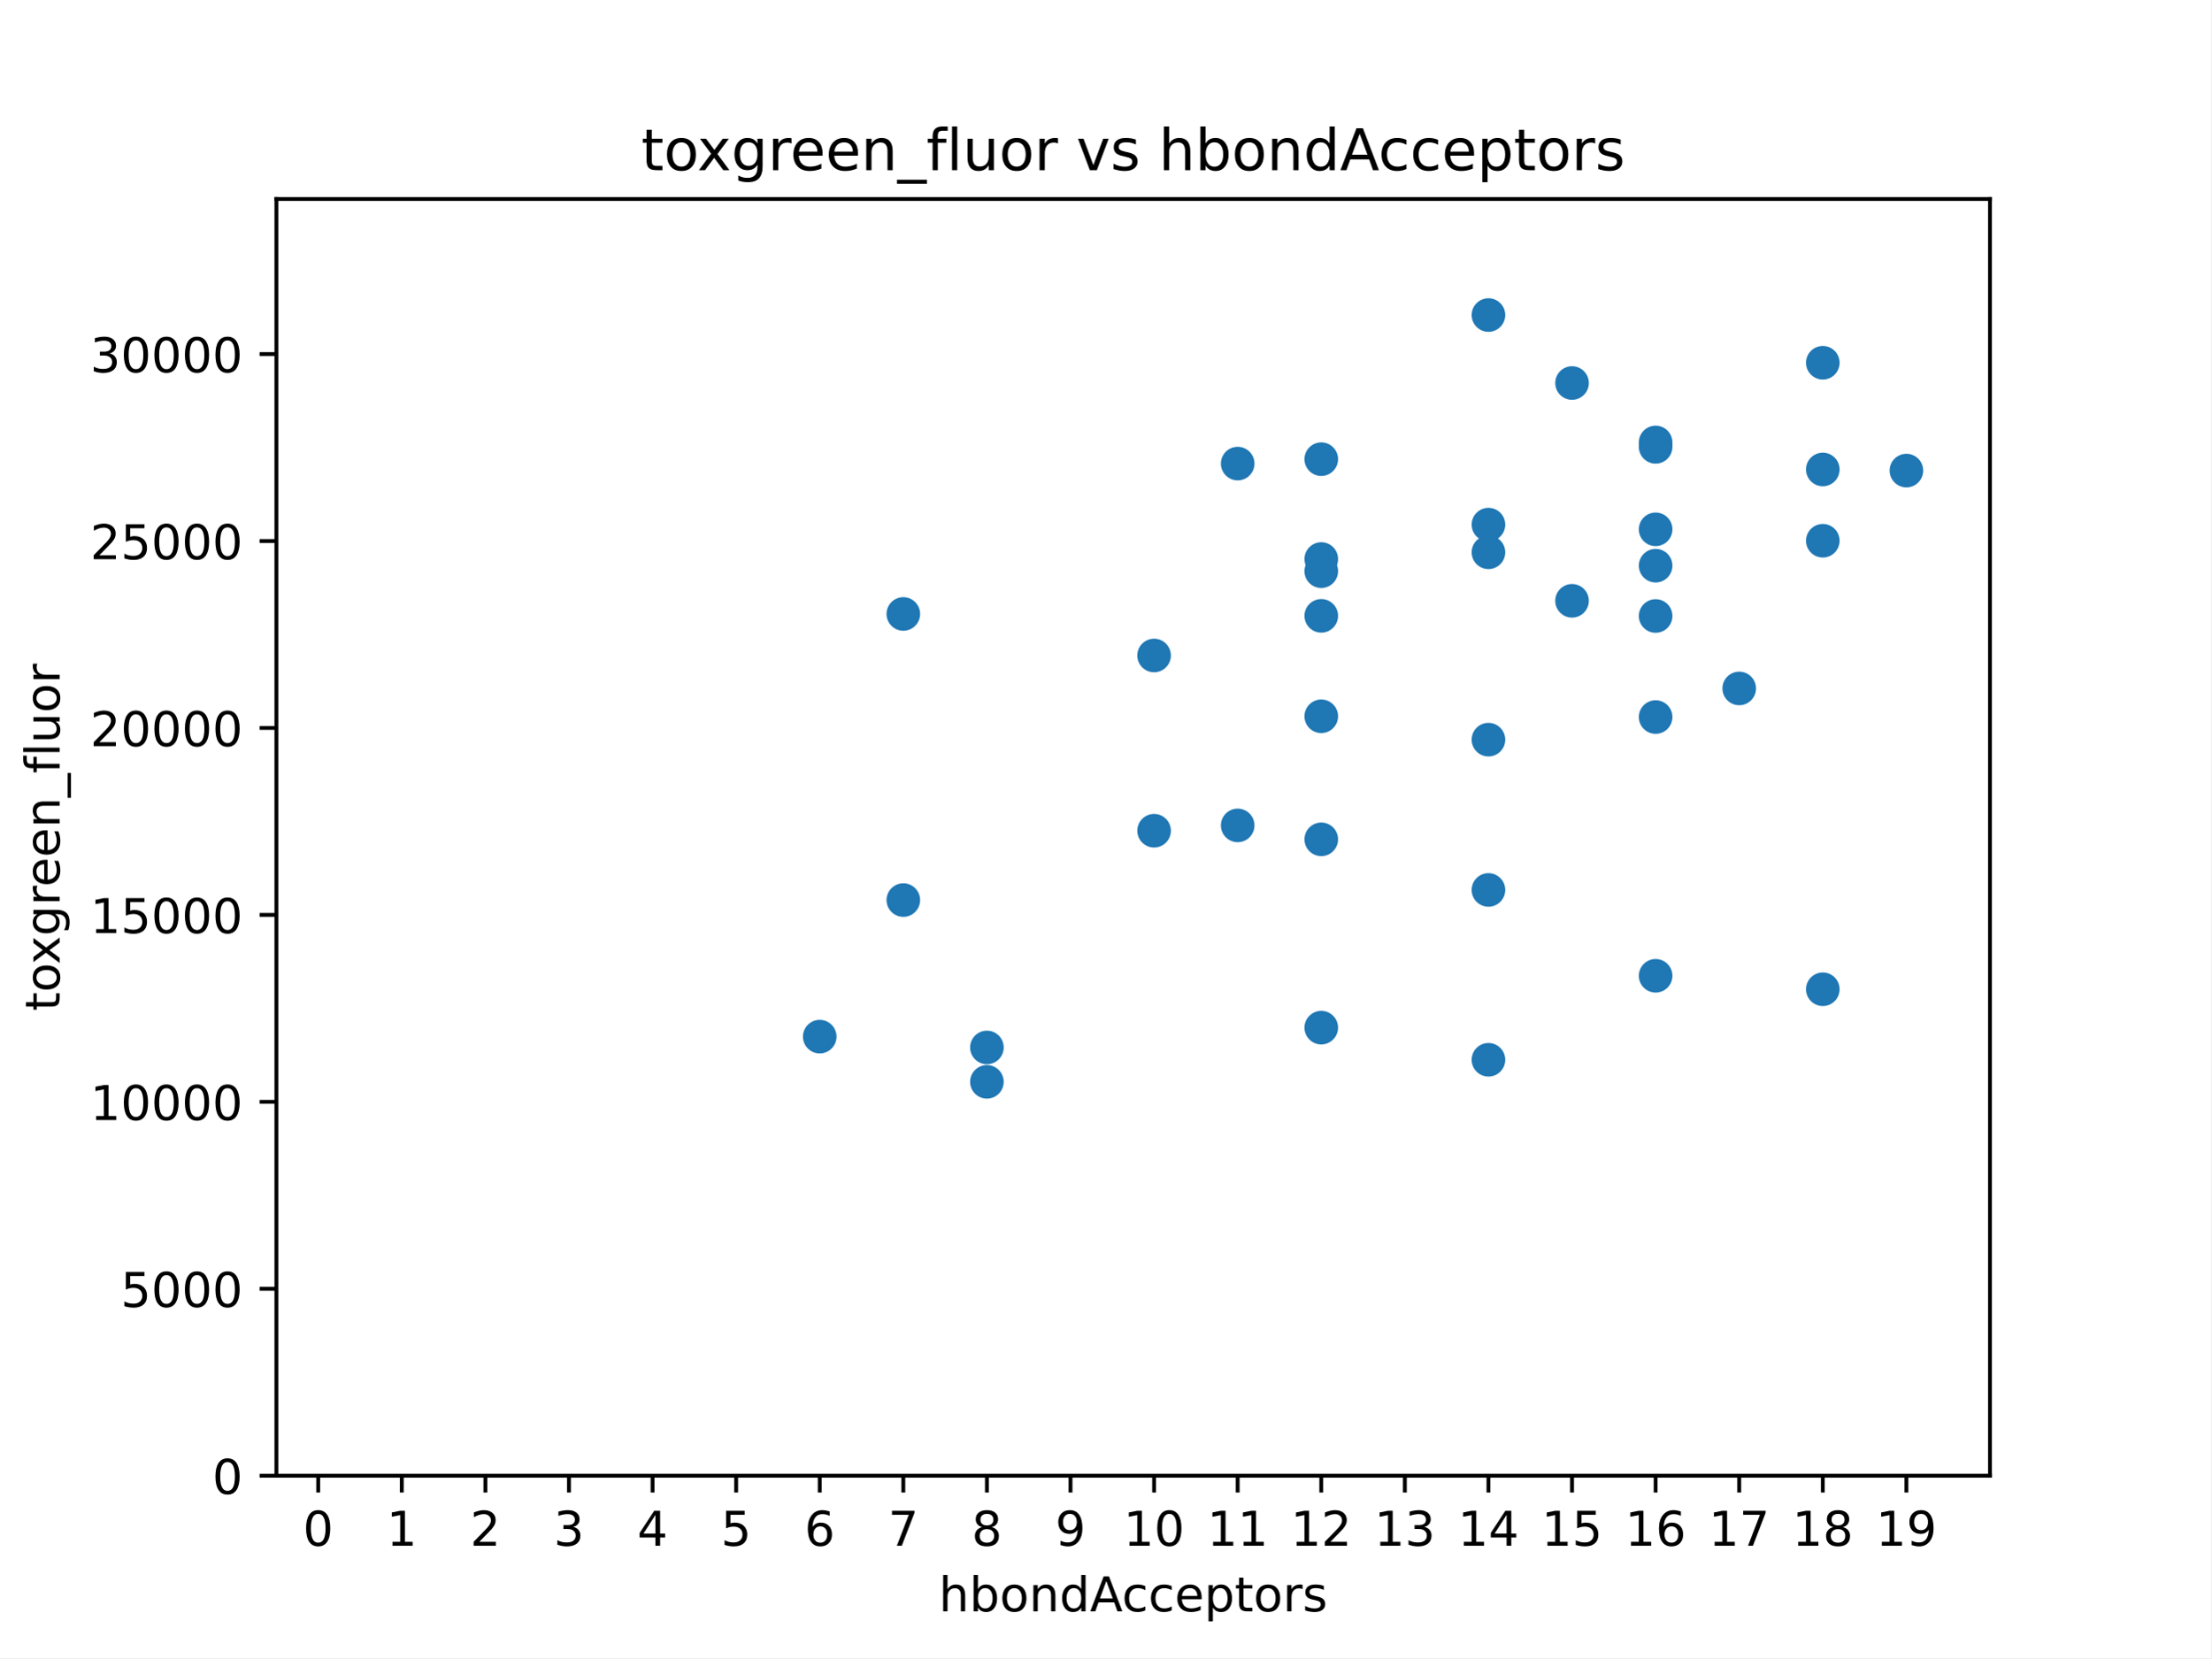
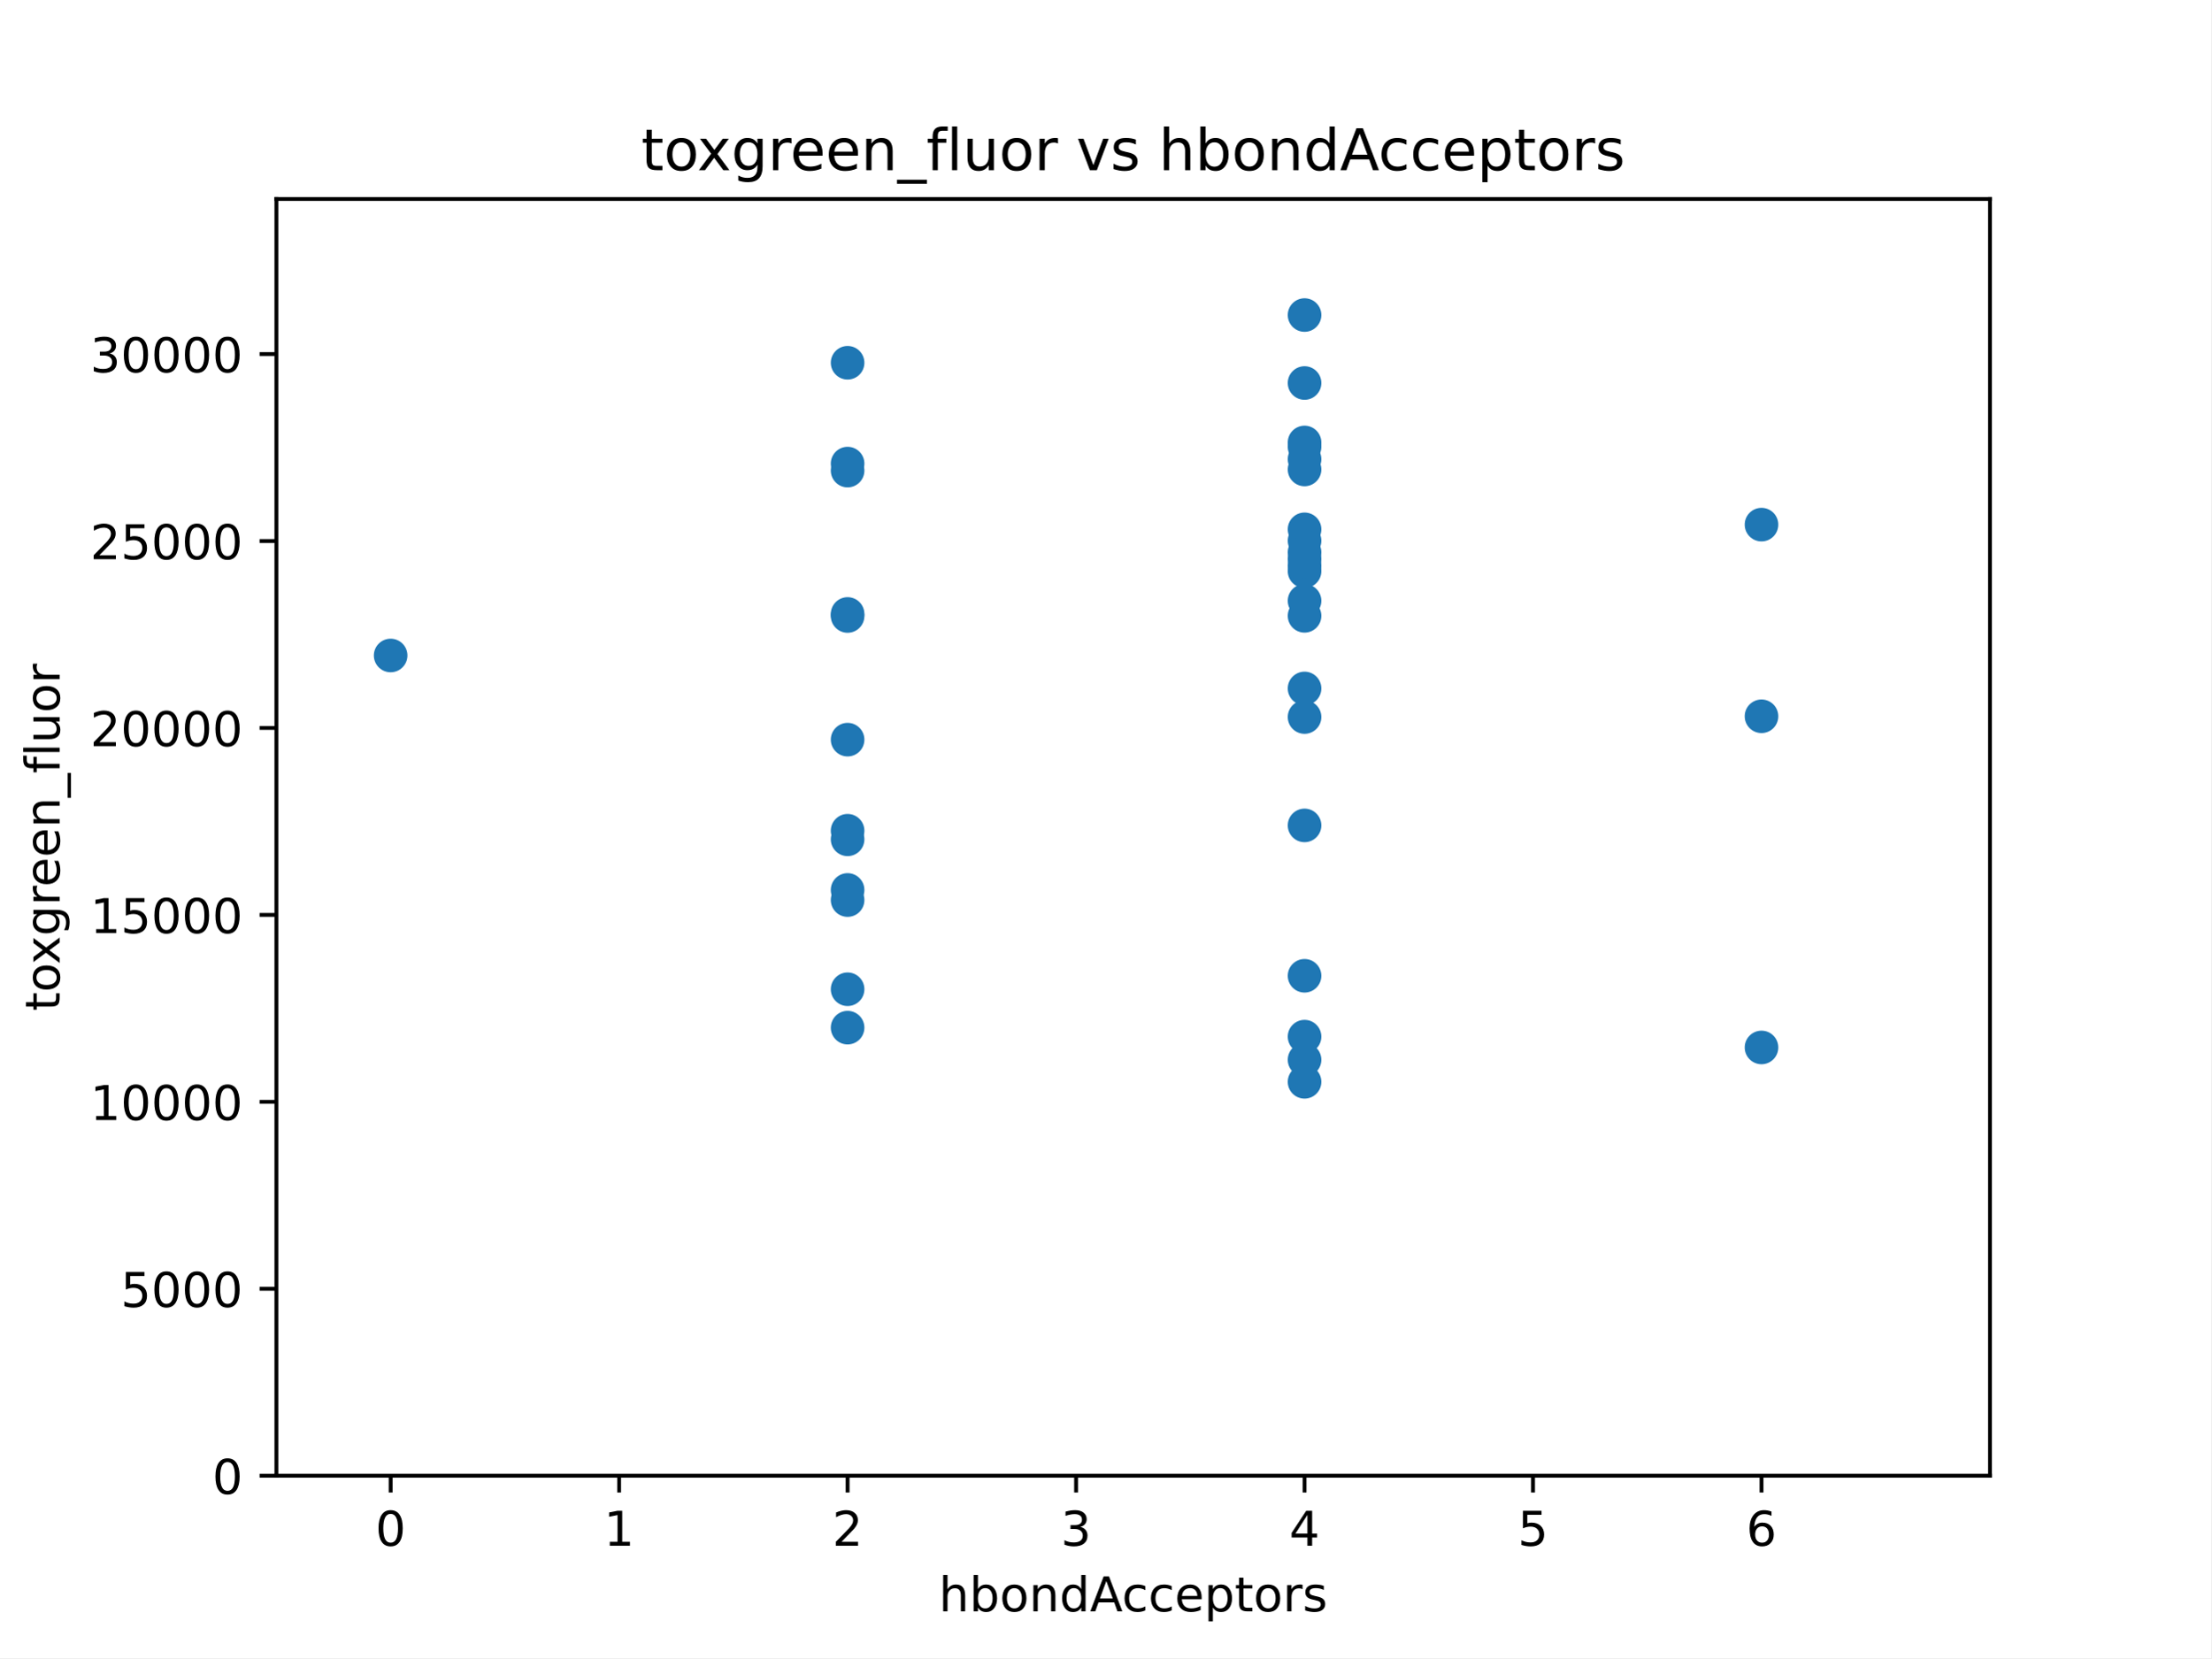
<svg xmlns="http://www.w3.org/2000/svg" xmlns:xlink="http://www.w3.org/1999/xlink" width="460.8pt" height="345.6pt" viewBox="0 0 460.8 345.6" version="1.1">
  <defs>
    <style type="text/css">*{stroke-linejoin: round; stroke-linecap: butt}</style>
  </defs>
  <g id="figure_1">
    <g id="patch_1">
      <path d="M 0 345.6  L 460.8 345.6  L 460.8 0  L 0 0  z " style="fill: #ffffff" />
    </g>
    <g id="axes_1">
      <g id="patch_2">
        <path d="M 57.6 307.584  L 414.72 307.584  L 414.72 41.472  L 57.6 41.472  z " style="fill: #ffffff" />
      </g>
      <g id="PathCollection_1">
        <defs>
-           <path id="ma840b0e74d" d="M 0 3  C 0.796 3 1.559 2.684 2.121 2.121  C 2.684 1.559 3 0.796 3 0  C 3 -0.796 2.684 -1.559 2.121 -2.121  C 1.559 -2.684 0.796 -3 0 -3  C -0.796 -3 -1.559 -2.684 -2.121 -2.121  C -2.684 -1.559 -3 -0.796 -3 0  C -3 0.796 -2.684 1.559 -2.121 2.121  C -1.559 2.684 -0.796 3 0 3  z " style="stroke: #1f77b4" />
+           <path id="mc84c717af8" d="M 0 3  C 0.796 3 1.559 2.684 2.121 2.121  C 2.684 1.559 3 0.796 3 0  C 3 -0.796 2.684 -1.559 2.121 -2.121  C 1.559 -2.684 0.796 -3 0 -3  C -0.796 -3 -1.559 -2.684 -2.121 -2.121  C -2.684 -1.559 -3 -0.796 -3 0  C -3 0.796 -2.684 1.559 -2.121 2.121  C -1.559 2.684 -0.796 3 0 3  z " style="stroke: #1f77b4" />
        </defs>
-         <g clip-path="url(#pe9f61f0a4e)">
-           <use xlink:href="#ma840b0e74d" x="379.879" y="75.608" style="fill: #1f77b4; stroke: #1f77b4" />
-           <use xlink:href="#ma840b0e74d" x="310.197" y="109.346" style="fill: #1f77b4; stroke: #1f77b4" />
-           <use xlink:href="#ma840b0e74d" x="327.618" y="125.226" style="fill: #1f77b4; stroke: #1f77b4" />
-           <use xlink:href="#ma840b0e74d" x="327.618" y="79.83" style="fill: #1f77b4; stroke: #1f77b4" />
-           <use xlink:href="#ma840b0e74d" x="397.3" y="98.082" style="fill: #1f77b4; stroke: #1f77b4" />
-           <use xlink:href="#ma840b0e74d" x="345.038" y="93.135" style="fill: #1f77b4; stroke: #1f77b4" />
-           <use xlink:href="#ma840b0e74d" x="379.879" y="97.848" style="fill: #1f77b4; stroke: #1f77b4" />
-           <use xlink:href="#ma840b0e74d" x="310.197" y="154.165" style="fill: #1f77b4; stroke: #1f77b4" />
-           <use xlink:href="#ma840b0e74d" x="345.038" y="128.39" style="fill: #1f77b4; stroke: #1f77b4" />
-           <use xlink:href="#ma840b0e74d" x="275.356" y="174.942" style="fill: #1f77b4; stroke: #1f77b4" />
-           <use xlink:href="#ma840b0e74d" x="345.038" y="110.325" style="fill: #1f77b4; stroke: #1f77b4" />
-           <use xlink:href="#ma840b0e74d" x="362.459" y="143.491" style="fill: #1f77b4; stroke: #1f77b4" />
-           <use xlink:href="#ma840b0e74d" x="345.038" y="92.218" style="fill: #1f77b4; stroke: #1f77b4" />
-           <use xlink:href="#ma840b0e74d" x="345.038" y="117.905" style="fill: #1f77b4; stroke: #1f77b4" />
-           <use xlink:href="#ma840b0e74d" x="275.356" y="128.359" style="fill: #1f77b4; stroke: #1f77b4" />
-           <use xlink:href="#ma840b0e74d" x="379.879" y="112.706" style="fill: #1f77b4; stroke: #1f77b4" />
-           <use xlink:href="#ma840b0e74d" x="275.356" y="116.515" style="fill: #1f77b4; stroke: #1f77b4" />
-           <use xlink:href="#ma840b0e74d" x="275.356" y="119.054" style="fill: #1f77b4; stroke: #1f77b4" />
-           <use xlink:href="#ma840b0e74d" x="310.197" y="65.664" style="fill: #1f77b4; stroke: #1f77b4" />
-           <use xlink:href="#ma840b0e74d" x="275.356" y="95.702" style="fill: #1f77b4; stroke: #1f77b4" />
-           <use xlink:href="#ma840b0e74d" x="257.936" y="96.624" style="fill: #1f77b4; stroke: #1f77b4" />
-           <use xlink:href="#ma840b0e74d" x="240.515" y="136.622" style="fill: #1f77b4; stroke: #1f77b4" />
-           <use xlink:href="#ma840b0e74d" x="345.038" y="149.452" style="fill: #1f77b4; stroke: #1f77b4" />
-           <use xlink:href="#ma840b0e74d" x="275.356" y="149.294" style="fill: #1f77b4; stroke: #1f77b4" />
-           <use xlink:href="#ma840b0e74d" x="257.936" y="172.039" style="fill: #1f77b4; stroke: #1f77b4" />
-           <use xlink:href="#ma840b0e74d" x="310.197" y="115.116" style="fill: #1f77b4; stroke: #1f77b4" />
-           <use xlink:href="#ma840b0e74d" x="310.197" y="220.89" style="fill: #1f77b4; stroke: #1f77b4" />
-           <use xlink:href="#ma840b0e74d" x="188.254" y="187.603" style="fill: #1f77b4; stroke: #1f77b4" />
-           <use xlink:href="#ma840b0e74d" x="275.356" y="214.193" style="fill: #1f77b4; stroke: #1f77b4" />
-           <use xlink:href="#ma840b0e74d" x="310.197" y="185.491" style="fill: #1f77b4; stroke: #1f77b4" />
-           <use xlink:href="#ma840b0e74d" x="379.879" y="206.191" style="fill: #1f77b4; stroke: #1f77b4" />
-           <use xlink:href="#ma840b0e74d" x="205.674" y="225.488" style="fill: #1f77b4; stroke: #1f77b4" />
-           <use xlink:href="#ma840b0e74d" x="205.674" y="218.322" style="fill: #1f77b4; stroke: #1f77b4" />
-           <use xlink:href="#ma840b0e74d" x="345.038" y="203.383" style="fill: #1f77b4; stroke: #1f77b4" />
-           <use xlink:href="#ma840b0e74d" x="170.833" y="216.067" style="fill: #1f77b4; stroke: #1f77b4" />
-           <use xlink:href="#ma840b0e74d" x="240.515" y="173.15" style="fill: #1f77b4; stroke: #1f77b4" />
-           <use xlink:href="#ma840b0e74d" x="188.254" y="127.966" style="fill: #1f77b4; stroke: #1f77b4" />
+         <g clip-path="url(#pcc9be837e5)">
+           <use xlink:href="#mc84c717af8" x="176.64" y="75.608" style="fill: #1f77b4; stroke: #1f77b4" />
+           <use xlink:href="#mc84c717af8" x="176.64" y="98.082" style="fill: #1f77b4; stroke: #1f77b4" />
+           <use xlink:href="#mc84c717af8" x="271.872" y="79.83" style="fill: #1f77b4; stroke: #1f77b4" />
+           <use xlink:href="#mc84c717af8" x="271.872" y="93.135" style="fill: #1f77b4; stroke: #1f77b4" />
+           <use xlink:href="#mc84c717af8" x="271.872" y="125.226" style="fill: #1f77b4; stroke: #1f77b4" />
+           <use xlink:href="#mc84c717af8" x="271.872" y="110.325" style="fill: #1f77b4; stroke: #1f77b4" />
+           <use xlink:href="#mc84c717af8" x="367.104" y="109.346" style="fill: #1f77b4; stroke: #1f77b4" />
+           <use xlink:href="#mc84c717af8" x="176.64" y="154.165" style="fill: #1f77b4; stroke: #1f77b4" />
+           <use xlink:href="#mc84c717af8" x="271.872" y="97.848" style="fill: #1f77b4; stroke: #1f77b4" />
+           <use xlink:href="#mc84c717af8" x="271.872" y="143.491" style="fill: #1f77b4; stroke: #1f77b4" />
+           <use xlink:href="#mc84c717af8" x="176.64" y="128.39" style="fill: #1f77b4; stroke: #1f77b4" />
+           <use xlink:href="#mc84c717af8" x="176.64" y="174.942" style="fill: #1f77b4; stroke: #1f77b4" />
+           <use xlink:href="#mc84c717af8" x="271.872" y="92.218" style="fill: #1f77b4; stroke: #1f77b4" />
+           <use xlink:href="#mc84c717af8" x="271.872" y="128.359" style="fill: #1f77b4; stroke: #1f77b4" />
+           <use xlink:href="#mc84c717af8" x="271.872" y="112.706" style="fill: #1f77b4; stroke: #1f77b4" />
+           <use xlink:href="#mc84c717af8" x="271.872" y="115.116" style="fill: #1f77b4; stroke: #1f77b4" />
+           <use xlink:href="#mc84c717af8" x="271.872" y="116.515" style="fill: #1f77b4; stroke: #1f77b4" />
+           <use xlink:href="#mc84c717af8" x="271.872" y="65.664" style="fill: #1f77b4; stroke: #1f77b4" />
+           <use xlink:href="#mc84c717af8" x="271.872" y="95.702" style="fill: #1f77b4; stroke: #1f77b4" />
+           <use xlink:href="#mc84c717af8" x="176.64" y="96.624" style="fill: #1f77b4; stroke: #1f77b4" />
+           <use xlink:href="#mc84c717af8" x="271.872" y="119.054" style="fill: #1f77b4; stroke: #1f77b4" />
+           <use xlink:href="#mc84c717af8" x="271.872" y="149.452" style="fill: #1f77b4; stroke: #1f77b4" />
+           <use xlink:href="#mc84c717af8" x="271.872" y="225.488" style="fill: #1f77b4; stroke: #1f77b4" />
+           <use xlink:href="#mc84c717af8" x="367.104" y="149.294" style="fill: #1f77b4; stroke: #1f77b4" />
+           <use xlink:href="#mc84c717af8" x="271.872" y="117.905" style="fill: #1f77b4; stroke: #1f77b4" />
+           <use xlink:href="#mc84c717af8" x="81.408" y="136.622" style="fill: #1f77b4; stroke: #1f77b4" />
+           <use xlink:href="#mc84c717af8" x="271.872" y="220.89" style="fill: #1f77b4; stroke: #1f77b4" />
+           <use xlink:href="#mc84c717af8" x="271.872" y="172.039" style="fill: #1f77b4; stroke: #1f77b4" />
+           <use xlink:href="#mc84c717af8" x="176.64" y="214.193" style="fill: #1f77b4; stroke: #1f77b4" />
+           <use xlink:href="#mc84c717af8" x="176.64" y="206.191" style="fill: #1f77b4; stroke: #1f77b4" />
+           <use xlink:href="#mc84c717af8" x="271.872" y="216.067" style="fill: #1f77b4; stroke: #1f77b4" />
+           <use xlink:href="#mc84c717af8" x="176.64" y="185.491" style="fill: #1f77b4; stroke: #1f77b4" />
+           <use xlink:href="#mc84c717af8" x="367.104" y="218.322" style="fill: #1f77b4; stroke: #1f77b4" />
+           <use xlink:href="#mc84c717af8" x="271.872" y="203.383" style="fill: #1f77b4; stroke: #1f77b4" />
+           <use xlink:href="#mc84c717af8" x="176.64" y="187.603" style="fill: #1f77b4; stroke: #1f77b4" />
+           <use xlink:href="#mc84c717af8" x="176.64" y="127.966" style="fill: #1f77b4; stroke: #1f77b4" />
+           <use xlink:href="#mc84c717af8" x="176.64" y="173.15" style="fill: #1f77b4; stroke: #1f77b4" />
        </g>
      </g>
      <g id="matplotlib.axis_1">
        <g id="xtick_1">
          <g id="line2d_1">
            <defs>
-               <path id="m86c0db50ec" d="M 0 0  L 0 3.5  " style="stroke: #000000; stroke-width: 0.8" />
+               <path id="m7ec3b8f00f" d="M 0 0  L 0 3.5  " style="stroke: #000000; stroke-width: 0.8" />
            </defs>
            <g>
-               <use xlink:href="#m86c0db50ec" x="66.31" y="307.584" style="stroke: #000000; stroke-width: 0.8" />
+               <use xlink:href="#m7ec3b8f00f" x="81.408" y="307.584" style="stroke: #000000; stroke-width: 0.8" />
            </g>
          </g>
          <g id="text_1">
-             <g transform="translate(63.12899 322.1824) scale(0.1 -0.1)">
+             <g transform="translate(78.22675 322.1824)scale(0.1 -0.1)">
              <defs>
                <path id="DejaVuSans-30" d="M 2034 4250  Q 1547 4250 1301 3770  Q 1056 3291 1056 2328  Q 1056 1369 1301 889  Q 1547 409 2034 409  Q 2525 409 2770 889  Q 3016 1369 3016 2328  Q 3016 3291 2770 3770  Q 2525 4250 2034 4250  z M 2034 4750  Q 2819 4750 3233 4129  Q 3647 3509 3647 2328  Q 3647 1150 3233 529  Q 2819 -91 2034 -91  Q 1250 -91 836 529  Q 422 1150 422 2328  Q 422 3509 836 4129  Q 1250 4750 2034 4750  z " transform="scale(0.015625)" />
              </defs>
              <use xlink:href="#DejaVuSans-30" />
            </g>
          </g>
        </g>
        <g id="xtick_2">
          <g id="line2d_2">
            <g>
-               <use xlink:href="#m86c0db50ec" x="83.731" y="307.584" style="stroke: #000000; stroke-width: 0.8" />
+               <use xlink:href="#m7ec3b8f00f" x="129.024" y="307.584" style="stroke: #000000; stroke-width: 0.8" />
            </g>
          </g>
          <g id="text_2">
-             <g transform="translate(80.54948 322.1824) scale(0.1 -0.1)">
+             <g transform="translate(125.8427 322.1824)scale(0.1 -0.1)">
              <defs>
                <path id="DejaVuSans-31" d="M 794 531  L 1825 531  L 1825 4091  L 703 3866  L 703 4441  L 1819 4666  L 2450 4666  L 2450 531  L 3481 531  L 3481 0  L 794 0  L 794 531  z " transform="scale(0.015625)" />
              </defs>
              <use xlink:href="#DejaVuSans-31" />
            </g>
          </g>
        </g>
        <g id="xtick_3">
          <g id="line2d_3">
            <g>
-               <use xlink:href="#m86c0db50ec" x="101.151" y="307.584" style="stroke: #000000; stroke-width: 0.8" />
+               <use xlink:href="#m7ec3b8f00f" x="176.64" y="307.584" style="stroke: #000000; stroke-width: 0.8" />
            </g>
          </g>
          <g id="text_3">
-             <g transform="translate(97.96997 322.1824) scale(0.1 -0.1)">
+             <g transform="translate(173.4588 322.1824)scale(0.1 -0.1)">
              <defs>
                <path id="DejaVuSans-32" d="M 1228 531  L 3431 531  L 3431 0  L 469 0  L 469 531  Q 828 903 1448 1529  Q 2069 2156 2228 2338  Q 2531 2678 2651 2914  Q 2772 3150 2772 3378  Q 2772 3750 2511 3984  Q 2250 4219 1831 4219  Q 1534 4219 1204 4116  Q 875 4013 500 3803  L 500 4441  Q 881 4594 1212 4672  Q 1544 4750 1819 4750  Q 2544 4750 2975 4387  Q 3406 4025 3406 3419  Q 3406 3131 3298 2873  Q 3191 2616 2906 2266  Q 2828 2175 2409 1742  Q 1991 1309 1228 531  z " transform="scale(0.015625)" />
              </defs>
              <use xlink:href="#DejaVuSans-32" />
            </g>
          </g>
        </g>
        <g id="xtick_4">
          <g id="line2d_4">
            <g>
-               <use xlink:href="#m86c0db50ec" x="118.572" y="307.584" style="stroke: #000000; stroke-width: 0.8" />
+               <use xlink:href="#m7ec3b8f00f" x="224.256" y="307.584" style="stroke: #000000; stroke-width: 0.8" />
            </g>
          </g>
          <g id="text_4">
-             <g transform="translate(115.3905 322.1824) scale(0.1 -0.1)">
+             <g transform="translate(221.0747 322.1824)scale(0.1 -0.1)">
              <defs>
                <path id="DejaVuSans-33" d="M 2597 2516  Q 3050 2419 3304 2112  Q 3559 1806 3559 1356  Q 3559 666 3084 287  Q 2609 -91 1734 -91  Q 1441 -91 1130 -33  Q 819 25 488 141  L 488 750  Q 750 597 1062 519  Q 1375 441 1716 441  Q 2309 441 2620 675  Q 2931 909 2931 1356  Q 2931 1769 2642 2001  Q 2353 2234 1838 2234  L 1294 2234  L 1294 2753  L 1863 2753  Q 2328 2753 2575 2939  Q 2822 3125 2822 3475  Q 2822 3834 2567 4026  Q 2313 4219 1838 4219  Q 1578 4219 1281 4162  Q 984 4106 628 3988  L 628 4550  Q 988 4650 1302 4700  Q 1616 4750 1894 4750  Q 2613 4750 3031 4423  Q 3450 4097 3450 3541  Q 3450 3153 3228 2886  Q 3006 2619 2597 2516  z " transform="scale(0.015625)" />
              </defs>
              <use xlink:href="#DejaVuSans-33" />
            </g>
          </g>
        </g>
        <g id="xtick_5">
          <g id="line2d_5">
            <g>
-               <use xlink:href="#m86c0db50ec" x="135.992" y="307.584" style="stroke: #000000; stroke-width: 0.8" />
+               <use xlink:href="#m7ec3b8f00f" x="271.872" y="307.584" style="stroke: #000000; stroke-width: 0.8" />
            </g>
          </g>
          <g id="text_5">
-             <g transform="translate(132.8109 322.1824) scale(0.1 -0.1)">
+             <g transform="translate(268.6907 322.1824)scale(0.1 -0.1)">
              <defs>
                <path id="DejaVuSans-34" d="M 2419 4116  L 825 1625  L 2419 1625  L 2419 4116  z M 2253 4666  L 3047 4666  L 3047 1625  L 3713 1625  L 3713 1100  L 3047 1100  L 3047 0  L 2419 0  L 2419 1100  L 313 1100  L 313 1709  L 2253 4666  z " transform="scale(0.015625)" />
              </defs>
              <use xlink:href="#DejaVuSans-34" />
            </g>
          </g>
        </g>
        <g id="xtick_6">
          <g id="line2d_6">
            <g>
-               <use xlink:href="#m86c0db50ec" x="153.413" y="307.584" style="stroke: #000000; stroke-width: 0.8" />
+               <use xlink:href="#m7ec3b8f00f" x="319.488" y="307.584" style="stroke: #000000; stroke-width: 0.8" />
            </g>
          </g>
          <g id="text_6">
-             <g transform="translate(150.2314 322.1824) scale(0.1 -0.1)">
+             <g transform="translate(316.3068 322.1824)scale(0.1 -0.1)">
              <defs>
                <path id="DejaVuSans-35" d="M 691 4666  L 3169 4666  L 3169 4134  L 1269 4134  L 1269 2991  Q 1406 3038 1543 3061  Q 1681 3084 1819 3084  Q 2600 3084 3056 2656  Q 3513 2228 3513 1497  Q 3513 744 3044 326  Q 2575 -91 1722 -91  Q 1428 -91 1123 -41  Q 819 9 494 109  L 494 744  Q 775 591 1075 516  Q 1375 441 1709 441  Q 2250 441 2565 725  Q 2881 1009 2881 1497  Q 2881 1984 2565 2268  Q 2250 2553 1709 2553  Q 1456 2553 1204 2497  Q 953 2441 691 2322  L 691 4666  z " transform="scale(0.015625)" />
              </defs>
              <use xlink:href="#DejaVuSans-35" />
            </g>
          </g>
        </g>
        <g id="xtick_7">
          <g id="line2d_7">
            <g>
-               <use xlink:href="#m86c0db50ec" x="170.833" y="307.584" style="stroke: #000000; stroke-width: 0.8" />
+               <use xlink:href="#m7ec3b8f00f" x="367.104" y="307.584" style="stroke: #000000; stroke-width: 0.8" />
            </g>
          </g>
          <g id="text_7">
-             <g transform="translate(167.6519 322.1824) scale(0.1 -0.1)">
+             <g transform="translate(363.9228 322.1824)scale(0.1 -0.1)">
              <defs>
                <path id="DejaVuSans-36" d="M 2113 2584  Q 1688 2584 1439 2293  Q 1191 2003 1191 1497  Q 1191 994 1439 701  Q 1688 409 2113 409  Q 2538 409 2786 701  Q 3034 994 3034 1497  Q 3034 2003 2786 2293  Q 2538 2584 2113 2584  z M 3366 4563  L 3366 3988  Q 3128 4100 2886 4159  Q 2644 4219 2406 4219  Q 1781 4219 1451 3797  Q 1122 3375 1075 2522  Q 1259 2794 1537 2939  Q 1816 3084 2150 3084  Q 2853 3084 3261 2657  Q 3669 2231 3669 1497  Q 3669 778 3244 343  Q 2819 -91 2113 -91  Q 1303 -91 875 529  Q 447 1150 447 2328  Q 447 3434 972 4092  Q 1497 4750 2381 4750  Q 2619 4750 2861 4703  Q 3103 4656 3366 4563  z " transform="scale(0.015625)" />
              </defs>
              <use xlink:href="#DejaVuSans-36" />
            </g>
          </g>
        </g>
-         <g id="xtick_8">
-           <g id="line2d_8">
-             <g>
-               <use xlink:href="#m86c0db50ec" x="188.254" y="307.584" style="stroke: #000000; stroke-width: 0.8" />
-             </g>
-           </g>
-           <g id="text_8">
-             <g transform="translate(185.0724 322.1824) scale(0.1 -0.1)">
-               <defs>
-                 <path id="DejaVuSans-37" d="M 525 4666  L 3525 4666  L 3525 4397  L 1831 0  L 1172 0  L 2766 4134  L 525 4134  L 525 4666  z " transform="scale(0.015625)" />
-               </defs>
-               <use xlink:href="#DejaVuSans-37" />
-             </g>
-           </g>
-         </g>
-         <g id="xtick_9">
-           <g id="line2d_9">
-             <g>
-               <use xlink:href="#m86c0db50ec" x="205.674" y="307.584" style="stroke: #000000; stroke-width: 0.8" />
-             </g>
-           </g>
-           <g id="text_9">
-             <g transform="translate(202.4929 322.1824) scale(0.1 -0.1)">
-               <defs>
-                 <path id="DejaVuSans-38" d="M 2034 2216  Q 1584 2216 1326 1975  Q 1069 1734 1069 1313  Q 1069 891 1326 650  Q 1584 409 2034 409  Q 2484 409 2743 651  Q 3003 894 3003 1313  Q 3003 1734 2745 1975  Q 2488 2216 2034 2216  z M 1403 2484  Q 997 2584 770 2862  Q 544 3141 544 3541  Q 544 4100 942 4425  Q 1341 4750 2034 4750  Q 2731 4750 3128 4425  Q 3525 4100 3525 3541  Q 3525 3141 3298 2862  Q 3072 2584 2669 2484  Q 3125 2378 3379 2068  Q 3634 1759 3634 1313  Q 3634 634 3220 271  Q 2806 -91 2034 -91  Q 1263 -91 848 271  Q 434 634 434 1313  Q 434 1759 690 2068  Q 947 2378 1403 2484  z M 1172 3481  Q 1172 3119 1398 2916  Q 1625 2713 2034 2713  Q 2441 2713 2670 2916  Q 2900 3119 2900 3481  Q 2900 3844 2670 4047  Q 2441 4250 2034 4250  Q 1625 4250 1398 4047  Q 1172 3844 1172 3481  z " transform="scale(0.015625)" />
-               </defs>
-               <use xlink:href="#DejaVuSans-38" />
-             </g>
-           </g>
-         </g>
-         <g id="xtick_10">
-           <g id="line2d_10">
-             <g>
-               <use xlink:href="#m86c0db50ec" x="223.095" y="307.584" style="stroke: #000000; stroke-width: 0.8" />
-             </g>
-           </g>
-           <g id="text_10">
-             <g transform="translate(219.9134 322.1824) scale(0.1 -0.1)">
-               <defs>
-                 <path id="DejaVuSans-39" d="M 703 97  L 703 672  Q 941 559 1184 500  Q 1428 441 1663 441  Q 2288 441 2617 861  Q 2947 1281 2994 2138  Q 2813 1869 2534 1725  Q 2256 1581 1919 1581  Q 1219 1581 811 2004  Q 403 2428 403 3163  Q 403 3881 828 4315  Q 1253 4750 1959 4750  Q 2769 4750 3195 4129  Q 3622 3509 3622 2328  Q 3622 1225 3098 567  Q 2575 -91 1691 -91  Q 1453 -91 1209 -44  Q 966 3 703 97  z M 1959 2075  Q 2384 2075 2632 2365  Q 2881 2656 2881 3163  Q 2881 3666 2632 3958  Q 2384 4250 1959 4250  Q 1534 4250 1286 3958  Q 1038 3666 1038 3163  Q 1038 2656 1286 2365  Q 1534 2075 1959 2075  z " transform="scale(0.015625)" />
-               </defs>
-               <use xlink:href="#DejaVuSans-39" />
-             </g>
-           </g>
-         </g>
-         <g id="xtick_11">
-           <g id="line2d_11">
-             <g>
-               <use xlink:href="#m86c0db50ec" x="240.515" y="307.584" style="stroke: #000000; stroke-width: 0.8" />
-             </g>
-           </g>
-           <g id="text_11">
-             <g transform="translate(234.1526 322.1824) scale(0.1 -0.1)">
-               <use xlink:href="#DejaVuSans-31" />
-               <use xlink:href="#DejaVuSans-30" x="63.623" />
-             </g>
-           </g>
-         </g>
-         <g id="xtick_12">
-           <g id="line2d_12">
-             <g>
-               <use xlink:href="#m86c0db50ec" x="257.936" y="307.584" style="stroke: #000000; stroke-width: 0.8" />
-             </g>
-           </g>
-           <g id="text_12">
-             <g transform="translate(251.5731 322.1824) scale(0.1 -0.1)">
-               <use xlink:href="#DejaVuSans-31" />
-               <use xlink:href="#DejaVuSans-31" x="63.623" />
-             </g>
-           </g>
-         </g>
-         <g id="xtick_13">
-           <g id="line2d_13">
-             <g>
-               <use xlink:href="#m86c0db50ec" x="275.356" y="307.584" style="stroke: #000000; stroke-width: 0.8" />
-             </g>
-           </g>
-           <g id="text_13">
-             <g transform="translate(268.9936 322.1824) scale(0.1 -0.1)">
-               <use xlink:href="#DejaVuSans-31" />
-               <use xlink:href="#DejaVuSans-32" x="63.623" />
-             </g>
-           </g>
-         </g>
-         <g id="xtick_14">
-           <g id="line2d_14">
-             <g>
-               <use xlink:href="#m86c0db50ec" x="292.777" y="307.584" style="stroke: #000000; stroke-width: 0.8" />
-             </g>
-           </g>
-           <g id="text_14">
-             <g transform="translate(286.4141 322.1824) scale(0.1 -0.1)">
-               <use xlink:href="#DejaVuSans-31" />
-               <use xlink:href="#DejaVuSans-33" x="63.623" />
-             </g>
-           </g>
-         </g>
-         <g id="xtick_15">
-           <g id="line2d_15">
-             <g>
-               <use xlink:href="#m86c0db50ec" x="310.197" y="307.584" style="stroke: #000000; stroke-width: 0.8" />
-             </g>
-           </g>
-           <g id="text_15">
-             <g transform="translate(303.8346 322.1824) scale(0.1 -0.1)">
-               <use xlink:href="#DejaVuSans-31" />
-               <use xlink:href="#DejaVuSans-34" x="63.623" />
-             </g>
-           </g>
-         </g>
-         <g id="xtick_16">
-           <g id="line2d_16">
-             <g>
-               <use xlink:href="#m86c0db50ec" x="327.618" y="307.584" style="stroke: #000000; stroke-width: 0.8" />
-             </g>
-           </g>
-           <g id="text_16">
-             <g transform="translate(321.2551 322.1824) scale(0.1 -0.1)">
-               <use xlink:href="#DejaVuSans-31" />
-               <use xlink:href="#DejaVuSans-35" x="63.623" />
-             </g>
-           </g>
-         </g>
-         <g id="xtick_17">
-           <g id="line2d_17">
-             <g>
-               <use xlink:href="#m86c0db50ec" x="345.038" y="307.584" style="stroke: #000000; stroke-width: 0.8" />
-             </g>
-           </g>
-           <g id="text_17">
-             <g transform="translate(338.6755 322.1824) scale(0.1 -0.1)">
-               <use xlink:href="#DejaVuSans-31" />
-               <use xlink:href="#DejaVuSans-36" x="63.623" />
-             </g>
-           </g>
-         </g>
-         <g id="xtick_18">
-           <g id="line2d_18">
-             <g>
-               <use xlink:href="#m86c0db50ec" x="362.459" y="307.584" style="stroke: #000000; stroke-width: 0.8" />
-             </g>
-           </g>
-           <g id="text_18">
-             <g transform="translate(356.096 322.1824) scale(0.1 -0.1)">
-               <use xlink:href="#DejaVuSans-31" />
-               <use xlink:href="#DejaVuSans-37" x="63.623" />
-             </g>
-           </g>
-         </g>
-         <g id="xtick_19">
-           <g id="line2d_19">
-             <g>
-               <use xlink:href="#m86c0db50ec" x="379.879" y="307.584" style="stroke: #000000; stroke-width: 0.8" />
-             </g>
-           </g>
-           <g id="text_19">
-             <g transform="translate(373.5165 322.1824) scale(0.1 -0.1)">
-               <use xlink:href="#DejaVuSans-31" />
-               <use xlink:href="#DejaVuSans-38" x="63.623" />
-             </g>
-           </g>
-         </g>
-         <g id="xtick_20">
-           <g id="line2d_20">
-             <g>
-               <use xlink:href="#m86c0db50ec" x="397.3" y="307.584" style="stroke: #000000; stroke-width: 0.8" />
-             </g>
-           </g>
-           <g id="text_20">
-             <g transform="translate(390.937 322.1824) scale(0.1 -0.1)">
-               <use xlink:href="#DejaVuSans-31" />
-               <use xlink:href="#DejaVuSans-39" x="63.623" />
-             </g>
-           </g>
-         </g>
-         <g id="text_21">
-           <g transform="translate(195.653 335.8606) scale(0.1 -0.1)">
+         <g id="text_8">
+           <g transform="translate(195.653 335.8606)scale(0.1 -0.1)">
            <defs>
              <path id="DejaVuSans-68" d="M 3513 2113  L 3513 0  L 2938 0  L 2938 2094  Q 2938 2591 2744 2837  Q 2550 3084 2163 3084  Q 1697 3084 1428 2787  Q 1159 2491 1159 1978  L 1159 0  L 581 0  L 581 4863  L 1159 4863  L 1159 2956  Q 1366 3272 1645 3428  Q 1925 3584 2291 3584  Q 2894 3584 3203 3211  Q 3513 2838 3513 2113  z " transform="scale(0.015625)" />
              <path id="DejaVuSans-62" d="M 3116 1747  Q 3116 2381 2855 2742  Q 2594 3103 2138 3103  Q 1681 3103 1420 2742  Q 1159 2381 1159 1747  Q 1159 1113 1420 752  Q 1681 391 2138 391  Q 2594 391 2855 752  Q 3116 1113 3116 1747  z M 1159 2969  Q 1341 3281 1617 3432  Q 1894 3584 2278 3584  Q 2916 3584 3314 3078  Q 3713 2572 3713 1747  Q 3713 922 3314 415  Q 2916 -91 2278 -91  Q 1894 -91 1617 61  Q 1341 213 1159 525  L 1159 0  L 581 0  L 581 4863  L 1159 4863  L 1159 2969  z " transform="scale(0.015625)" />
              <path id="DejaVuSans-6f" d="M 1959 3097  Q 1497 3097 1228 2736  Q 959 2375 959 1747  Q 959 1119 1226 758  Q 1494 397 1959 397  Q 2419 397 2687 759  Q 2956 1122 2956 1747  Q 2956 2369 2687 2733  Q 2419 3097 1959 3097  z M 1959 3584  Q 2709 3584 3137 3096  Q 3566 2609 3566 1747  Q 3566 888 3137 398  Q 2709 -91 1959 -91  Q 1206 -91 779 398  Q 353 888 353 1747  Q 353 2609 779 3096  Q 1206 3584 1959 3584  z " transform="scale(0.015625)" />
              <path id="DejaVuSans-6e" d="M 3513 2113  L 3513 0  L 2938 0  L 2938 2094  Q 2938 2591 2744 2837  Q 2550 3084 2163 3084  Q 1697 3084 1428 2787  Q 1159 2491 1159 1978  L 1159 0  L 581 0  L 581 3500  L 1159 3500  L 1159 2956  Q 1366 3272 1645 3428  Q 1925 3584 2291 3584  Q 2894 3584 3203 3211  Q 3513 2838 3513 2113  z " transform="scale(0.015625)" />
              <path id="DejaVuSans-64" d="M 2906 2969  L 2906 4863  L 3481 4863  L 3481 0  L 2906 0  L 2906 525  Q 2725 213 2448 61  Q 2172 -91 1784 -91  Q 1150 -91 751 415  Q 353 922 353 1747  Q 353 2572 751 3078  Q 1150 3584 1784 3584  Q 2172 3584 2448 3432  Q 2725 3281 2906 2969  z M 947 1747  Q 947 1113 1208 752  Q 1469 391 1925 391  Q 2381 391 2643 752  Q 2906 1113 2906 1747  Q 2906 2381 2643 2742  Q 2381 3103 1925 3103  Q 1469 3103 1208 2742  Q 947 2381 947 1747  z " transform="scale(0.015625)" />
              <path id="DejaVuSans-41" d="M 2188 4044  L 1331 1722  L 3047 1722  L 2188 4044  z M 1831 4666  L 2547 4666  L 4325 0  L 3669 0  L 3244 1197  L 1141 1197  L 716 0  L 50 0  L 1831 4666  z " transform="scale(0.015625)" />
              <path id="DejaVuSans-63" d="M 3122 3366  L 3122 2828  Q 2878 2963 2633 3030  Q 2388 3097 2138 3097  Q 1578 3097 1268 2742  Q 959 2388 959 1747  Q 959 1106 1268 751  Q 1578 397 2138 397  Q 2388 397 2633 464  Q 2878 531 3122 666  L 3122 134  Q 2881 22 2623 -34  Q 2366 -91 2075 -91  Q 1284 -91 818 406  Q 353 903 353 1747  Q 353 2603 823 3093  Q 1294 3584 2113 3584  Q 2378 3584 2631 3529  Q 2884 3475 3122 3366  z " transform="scale(0.015625)" />
              <path id="DejaVuSans-65" d="M 3597 1894  L 3597 1613  L 953 1613  Q 991 1019 1311 708  Q 1631 397 2203 397  Q 2534 397 2845 478  Q 3156 559 3463 722  L 3463 178  Q 3153 47 2828 -22  Q 2503 -91 2169 -91  Q 1331 -91 842 396  Q 353 884 353 1716  Q 353 2575 817 3079  Q 1281 3584 2069 3584  Q 2775 3584 3186 3129  Q 3597 2675 3597 1894  z M 3022 2063  Q 3016 2534 2758 2815  Q 2500 3097 2075 3097  Q 1594 3097 1305 2825  Q 1016 2553 972 2059  L 3022 2063  z " transform="scale(0.015625)" />
              <path id="DejaVuSans-70" d="M 1159 525  L 1159 -1331  L 581 -1331  L 581 3500  L 1159 3500  L 1159 2969  Q 1341 3281 1617 3432  Q 1894 3584 2278 3584  Q 2916 3584 3314 3078  Q 3713 2572 3713 1747  Q 3713 922 3314 415  Q 2916 -91 2278 -91  Q 1894 -91 1617 61  Q 1341 213 1159 525  z M 3116 1747  Q 3116 2381 2855 2742  Q 2594 3103 2138 3103  Q 1681 3103 1420 2742  Q 1159 2381 1159 1747  Q 1159 1113 1420 752  Q 1681 391 2138 391  Q 2594 391 2855 752  Q 3116 1113 3116 1747  z " transform="scale(0.015625)" />
              <path id="DejaVuSans-74" d="M 1172 4494  L 1172 3500  L 2356 3500  L 2356 3053  L 1172 3053  L 1172 1153  Q 1172 725 1289 603  Q 1406 481 1766 481  L 2356 481  L 2356 0  L 1766 0  Q 1100 0 847 248  Q 594 497 594 1153  L 594 3053  L 172 3053  L 172 3500  L 594 3500  L 594 4494  L 1172 4494  z " transform="scale(0.015625)" />
              <path id="DejaVuSans-72" d="M 2631 2963  Q 2534 3019 2420 3045  Q 2306 3072 2169 3072  Q 1681 3072 1420 2755  Q 1159 2438 1159 1844  L 1159 0  L 581 0  L 581 3500  L 1159 3500  L 1159 2956  Q 1341 3275 1631 3429  Q 1922 3584 2338 3584  Q 2397 3584 2469 3576  Q 2541 3569 2628 3553  L 2631 2963  z " transform="scale(0.015625)" />
              <path id="DejaVuSans-73" d="M 2834 3397  L 2834 2853  Q 2591 2978 2328 3040  Q 2066 3103 1784 3103  Q 1356 3103 1142 2972  Q 928 2841 928 2578  Q 928 2378 1081 2264  Q 1234 2150 1697 2047  L 1894 2003  Q 2506 1872 2764 1633  Q 3022 1394 3022 966  Q 3022 478 2636 193  Q 2250 -91 1575 -91  Q 1294 -91 989 -36  Q 684 19 347 128  L 347 722  Q 666 556 975 473  Q 1284 391 1588 391  Q 1994 391 2212 530  Q 2431 669 2431 922  Q 2431 1156 2273 1281  Q 2116 1406 1581 1522  L 1381 1569  Q 847 1681 609 1914  Q 372 2147 372 2553  Q 372 3047 722 3315  Q 1072 3584 1716 3584  Q 2034 3584 2315 3537  Q 2597 3491 2834 3397  z " transform="scale(0.015625)" />
            </defs>
            <use xlink:href="#DejaVuSans-68" />
            <use xlink:href="#DejaVuSans-62" x="63.379" />
            <use xlink:href="#DejaVuSans-6f" x="126.855" />
            <use xlink:href="#DejaVuSans-6e" x="188.037" />
            <use xlink:href="#DejaVuSans-64" x="251.416" />
            <use xlink:href="#DejaVuSans-41" x="314.893" />
            <use xlink:href="#DejaVuSans-63" x="381.551" />
            <use xlink:href="#DejaVuSans-63" x="436.531" />
            <use xlink:href="#DejaVuSans-65" x="491.512" />
            <use xlink:href="#DejaVuSans-70" x="553.035" />
            <use xlink:href="#DejaVuSans-74" x="616.512" />
            <use xlink:href="#DejaVuSans-6f" x="655.721" />
            <use xlink:href="#DejaVuSans-72" x="716.902" />
            <use xlink:href="#DejaVuSans-73" x="758.016" />
          </g>
        </g>
      </g>
      <g id="matplotlib.axis_2">
        <g id="ytick_1">
-           <g id="line2d_21">
+           <g id="line2d_8">
            <defs>
-               <path id="m4dd2daa7e2" d="M 0 0  L -3.5 0  " style="stroke: #000000; stroke-width: 0.8" />
+               <path id="m42ea26a426" d="M 0 0  L -3.5 0  " style="stroke: #000000; stroke-width: 0.8" />
            </defs>
            <g>
-               <use xlink:href="#m4dd2daa7e2" x="57.6" y="307.584" style="stroke: #000000; stroke-width: 0.8" />
-             </g>
-           </g>
-           <g id="text_22">
-             <g transform="translate(44.2375 311.3832) scale(0.1 -0.1)">
+               <use xlink:href="#m42ea26a426" x="57.6" y="307.584" style="stroke: #000000; stroke-width: 0.8" />
+             </g>
+           </g>
+           <g id="text_9">
+             <g transform="translate(44.2375 311.3832)scale(0.1 -0.1)">
              <use xlink:href="#DejaVuSans-30" />
            </g>
          </g>
        </g>
        <g id="ytick_2">
-           <g id="line2d_22">
-             <g>
-               <use xlink:href="#m4dd2daa7e2" x="57.6" y="268.619" style="stroke: #000000; stroke-width: 0.8" />
-             </g>
-           </g>
-           <g id="text_23">
-             <g transform="translate(25.15 272.4178) scale(0.1 -0.1)">
+           <g id="line2d_9">
+             <g>
+               <use xlink:href="#m42ea26a426" x="57.6" y="268.619" style="stroke: #000000; stroke-width: 0.8" />
+             </g>
+           </g>
+           <g id="text_10">
+             <g transform="translate(25.15 272.4178)scale(0.1 -0.1)">
              <use xlink:href="#DejaVuSans-35" />
              <use xlink:href="#DejaVuSans-30" x="63.623" />
              <use xlink:href="#DejaVuSans-30" x="127.246" />
              <use xlink:href="#DejaVuSans-30" x="190.869" />
            </g>
          </g>
        </g>
        <g id="ytick_3">
-           <g id="line2d_23">
-             <g>
-               <use xlink:href="#m4dd2daa7e2" x="57.6" y="229.653" style="stroke: #000000; stroke-width: 0.8" />
-             </g>
-           </g>
-           <g id="text_24">
-             <g transform="translate(18.7875 233.4524) scale(0.1 -0.1)">
+           <g id="line2d_10">
+             <g>
+               <use xlink:href="#m42ea26a426" x="57.6" y="229.653" style="stroke: #000000; stroke-width: 0.8" />
+             </g>
+           </g>
+           <g id="text_11">
+             <g transform="translate(18.7875 233.4524)scale(0.1 -0.1)">
              <use xlink:href="#DejaVuSans-31" />
              <use xlink:href="#DejaVuSans-30" x="63.623" />
              <use xlink:href="#DejaVuSans-30" x="127.246" />
              <use xlink:href="#DejaVuSans-30" x="190.869" />
              <use xlink:href="#DejaVuSans-30" x="254.492" />
            </g>
          </g>
        </g>
        <g id="ytick_4">
-           <g id="line2d_24">
-             <g>
-               <use xlink:href="#m4dd2daa7e2" x="57.6" y="190.688" style="stroke: #000000; stroke-width: 0.8" />
-             </g>
-           </g>
-           <g id="text_25">
-             <g transform="translate(18.7875 194.487) scale(0.1 -0.1)">
+           <g id="line2d_11">
+             <g>
+               <use xlink:href="#m42ea26a426" x="57.6" y="190.688" style="stroke: #000000; stroke-width: 0.8" />
+             </g>
+           </g>
+           <g id="text_12">
+             <g transform="translate(18.7875 194.487)scale(0.1 -0.1)">
              <use xlink:href="#DejaVuSans-31" />
              <use xlink:href="#DejaVuSans-35" x="63.623" />
              <use xlink:href="#DejaVuSans-30" x="127.246" />
              <use xlink:href="#DejaVuSans-30" x="190.869" />
              <use xlink:href="#DejaVuSans-30" x="254.492" />
            </g>
          </g>
        </g>
        <g id="ytick_5">
-           <g id="line2d_25">
-             <g>
-               <use xlink:href="#m4dd2daa7e2" x="57.6" y="151.722" style="stroke: #000000; stroke-width: 0.8" />
-             </g>
-           </g>
-           <g id="text_26">
-             <g transform="translate(18.7875 155.5216) scale(0.1 -0.1)">
+           <g id="line2d_12">
+             <g>
+               <use xlink:href="#m42ea26a426" x="57.6" y="151.722" style="stroke: #000000; stroke-width: 0.8" />
+             </g>
+           </g>
+           <g id="text_13">
+             <g transform="translate(18.7875 155.5216)scale(0.1 -0.1)">
              <use xlink:href="#DejaVuSans-32" />
              <use xlink:href="#DejaVuSans-30" x="63.623" />
              <use xlink:href="#DejaVuSans-30" x="127.246" />
              <use xlink:href="#DejaVuSans-30" x="190.869" />
              <use xlink:href="#DejaVuSans-30" x="254.492" />
            </g>
          </g>
        </g>
        <g id="ytick_6">
-           <g id="line2d_26">
-             <g>
-               <use xlink:href="#m4dd2daa7e2" x="57.6" y="112.757" style="stroke: #000000; stroke-width: 0.8" />
-             </g>
-           </g>
-           <g id="text_27">
-             <g transform="translate(18.7875 116.5562) scale(0.1 -0.1)">
+           <g id="line2d_13">
+             <g>
+               <use xlink:href="#m42ea26a426" x="57.6" y="112.757" style="stroke: #000000; stroke-width: 0.8" />
+             </g>
+           </g>
+           <g id="text_14">
+             <g transform="translate(18.7875 116.5562)scale(0.1 -0.1)">
              <use xlink:href="#DejaVuSans-32" />
              <use xlink:href="#DejaVuSans-35" x="63.623" />
              <use xlink:href="#DejaVuSans-30" x="127.246" />
              <use xlink:href="#DejaVuSans-30" x="190.869" />
              <use xlink:href="#DejaVuSans-30" x="254.492" />
            </g>
          </g>
        </g>
        <g id="ytick_7">
-           <g id="line2d_27">
-             <g>
-               <use xlink:href="#m4dd2daa7e2" x="57.6" y="73.792" style="stroke: #000000; stroke-width: 0.8" />
-             </g>
-           </g>
-           <g id="text_28">
-             <g transform="translate(18.7875 77.59077) scale(0.1 -0.1)">
+           <g id="line2d_14">
+             <g>
+               <use xlink:href="#m42ea26a426" x="57.6" y="73.792" style="stroke: #000000; stroke-width: 0.8" />
+             </g>
+           </g>
+           <g id="text_15">
+             <g transform="translate(18.7875 77.59077)scale(0.1 -0.1)">
              <use xlink:href="#DejaVuSans-33" />
              <use xlink:href="#DejaVuSans-30" x="63.623" />
              <use xlink:href="#DejaVuSans-30" x="127.246" />
              <use xlink:href="#DejaVuSans-30" x="190.869" />
              <use xlink:href="#DejaVuSans-30" x="254.492" />
            </g>
          </g>
        </g>
-         <g id="text_29">
-           <g transform="translate(12.42969 210.7225) rotate(-90) scale(0.1 -0.1)">
+         <g id="text_16">
+           <g transform="translate(12.42969 210.7225)rotate(-90)scale(0.1 -0.1)">
            <defs>
              <path id="DejaVuSans-78" d="M 3513 3500  L 2247 1797  L 3578 0  L 2900 0  L 1881 1375  L 863 0  L 184 0  L 1544 1831  L 300 3500  L 978 3500  L 1906 2253  L 2834 3500  L 3513 3500  z " transform="scale(0.015625)" />
              <path id="DejaVuSans-67" d="M 2906 1791  Q 2906 2416 2648 2759  Q 2391 3103 1925 3103  Q 1463 3103 1205 2759  Q 947 2416 947 1791  Q 947 1169 1205 825  Q 1463 481 1925 481  Q 2391 481 2648 825  Q 2906 1169 2906 1791  z M 3481 434  Q 3481 -459 3084 -895  Q 2688 -1331 1869 -1331  Q 1566 -1331 1297 -1286  Q 1028 -1241 775 -1147  L 775 -588  Q 1028 -725 1275 -790  Q 1522 -856 1778 -856  Q 2344 -856 2625 -561  Q 2906 -266 2906 331  L 2906 616  Q 2728 306 2450 153  Q 2172 0 1784 0  Q 1141 0 747 490  Q 353 981 353 1791  Q 353 2603 747 3093  Q 1141 3584 1784 3584  Q 2172 3584 2450 3431  Q 2728 3278 2906 2969  L 2906 3500  L 3481 3500  L 3481 434  z " transform="scale(0.015625)" />
              <path id="DejaVuSans-5f" d="M 3263 -1063  L 3263 -1509  L -63 -1509  L -63 -1063  L 3263 -1063  z " transform="scale(0.015625)" />
              <path id="DejaVuSans-66" d="M 2375 4863  L 2375 4384  L 1825 4384  Q 1516 4384 1395 4259  Q 1275 4134 1275 3809  L 1275 3500  L 2222 3500  L 2222 3053  L 1275 3053  L 1275 0  L 697 0  L 697 3053  L 147 3053  L 147 3500  L 697 3500  L 697 3744  Q 697 4328 969 4595  Q 1241 4863 1831 4863  L 2375 4863  z " transform="scale(0.015625)" />
              <path id="DejaVuSans-6c" d="M 603 4863  L 1178 4863  L 1178 0  L 603 0  L 603 4863  z " transform="scale(0.015625)" />
              <path id="DejaVuSans-75" d="M 544 1381  L 544 3500  L 1119 3500  L 1119 1403  Q 1119 906 1312 657  Q 1506 409 1894 409  Q 2359 409 2629 706  Q 2900 1003 2900 1516  L 2900 3500  L 3475 3500  L 3475 0  L 2900 0  L 2900 538  Q 2691 219 2414 64  Q 2138 -91 1772 -91  Q 1169 -91 856 284  Q 544 659 544 1381  z M 1991 3584  L 1991 3584  z " transform="scale(0.015625)" />
            </defs>
            <use xlink:href="#DejaVuSans-74" />
            <use xlink:href="#DejaVuSans-6f" x="39.209" />
            <use xlink:href="#DejaVuSans-78" x="97.266" />
            <use xlink:href="#DejaVuSans-67" x="156.445" />
            <use xlink:href="#DejaVuSans-72" x="219.922" />
            <use xlink:href="#DejaVuSans-65" x="258.785" />
            <use xlink:href="#DejaVuSans-65" x="320.309" />
            <use xlink:href="#DejaVuSans-6e" x="381.832" />
            <use xlink:href="#DejaVuSans-5f" x="445.211" />
            <use xlink:href="#DejaVuSans-66" x="495.211" />
            <use xlink:href="#DejaVuSans-6c" x="530.416" />
            <use xlink:href="#DejaVuSans-75" x="558.199" />
            <use xlink:href="#DejaVuSans-6f" x="621.578" />
            <use xlink:href="#DejaVuSans-72" x="682.76" />
          </g>
        </g>
      </g>
      <g id="patch_3">
        <path d="M 57.6 307.584  L 57.6 41.472  " style="fill: none; stroke: #000000; stroke-width: 0.8; stroke-linejoin: miter; stroke-linecap: square" />
      </g>
      <g id="patch_4">
        <path d="M 414.72 307.584  L 414.72 41.472  " style="fill: none; stroke: #000000; stroke-width: 0.8; stroke-linejoin: miter; stroke-linecap: square" />
      </g>
      <g id="patch_5">
        <path d="M 57.6 307.584  L 414.72 307.584  " style="fill: none; stroke: #000000; stroke-width: 0.8; stroke-linejoin: miter; stroke-linecap: square" />
      </g>
      <g id="patch_6">
        <path d="M 57.6 41.472  L 414.72 41.472  " style="fill: none; stroke: #000000; stroke-width: 0.8; stroke-linejoin: miter; stroke-linecap: square" />
      </g>
-       <g id="text_30">
-         <g transform="translate(133.6275 35.472) scale(0.12 -0.12)">
+       <g id="text_17">
+         <g transform="translate(133.6275 35.472)scale(0.12 -0.12)">
          <defs>
            <path id="DejaVuSans-20" transform="scale(0.015625)" />
            <path id="DejaVuSans-76" d="M 191 3500  L 800 3500  L 1894 563  L 2988 3500  L 3597 3500  L 2284 0  L 1503 0  L 191 3500  z " transform="scale(0.015625)" />
          </defs>
          <use xlink:href="#DejaVuSans-74" />
          <use xlink:href="#DejaVuSans-6f" x="39.209" />
          <use xlink:href="#DejaVuSans-78" x="97.266" />
          <use xlink:href="#DejaVuSans-67" x="156.445" />
          <use xlink:href="#DejaVuSans-72" x="219.922" />
          <use xlink:href="#DejaVuSans-65" x="258.785" />
          <use xlink:href="#DejaVuSans-65" x="320.309" />
          <use xlink:href="#DejaVuSans-6e" x="381.832" />
          <use xlink:href="#DejaVuSans-5f" x="445.211" />
          <use xlink:href="#DejaVuSans-66" x="495.211" />
          <use xlink:href="#DejaVuSans-6c" x="530.416" />
          <use xlink:href="#DejaVuSans-75" x="558.199" />
          <use xlink:href="#DejaVuSans-6f" x="621.578" />
          <use xlink:href="#DejaVuSans-72" x="682.76" />
          <use xlink:href="#DejaVuSans-20" x="723.873" />
          <use xlink:href="#DejaVuSans-76" x="755.66" />
          <use xlink:href="#DejaVuSans-73" x="814.84" />
          <use xlink:href="#DejaVuSans-20" x="866.939" />
          <use xlink:href="#DejaVuSans-68" x="898.727" />
          <use xlink:href="#DejaVuSans-62" x="962.105" />
          <use xlink:href="#DejaVuSans-6f" x="1025.582" />
          <use xlink:href="#DejaVuSans-6e" x="1086.764" />
          <use xlink:href="#DejaVuSans-64" x="1150.143" />
          <use xlink:href="#DejaVuSans-41" x="1213.619" />
          <use xlink:href="#DejaVuSans-63" x="1280.277" />
          <use xlink:href="#DejaVuSans-63" x="1335.258" />
          <use xlink:href="#DejaVuSans-65" x="1390.238" />
          <use xlink:href="#DejaVuSans-70" x="1451.762" />
          <use xlink:href="#DejaVuSans-74" x="1515.238" />
          <use xlink:href="#DejaVuSans-6f" x="1554.447" />
          <use xlink:href="#DejaVuSans-72" x="1615.629" />
          <use xlink:href="#DejaVuSans-73" x="1656.742" />
        </g>
      </g>
    </g>
  </g>
  <defs>
-     <clipPath id="pe9f61f0a4e">
+     <clipPath id="pcc9be837e5">
      <rect x="57.6" y="41.472" width="357.12" height="266.112" />
    </clipPath>
  </defs>
</svg>
